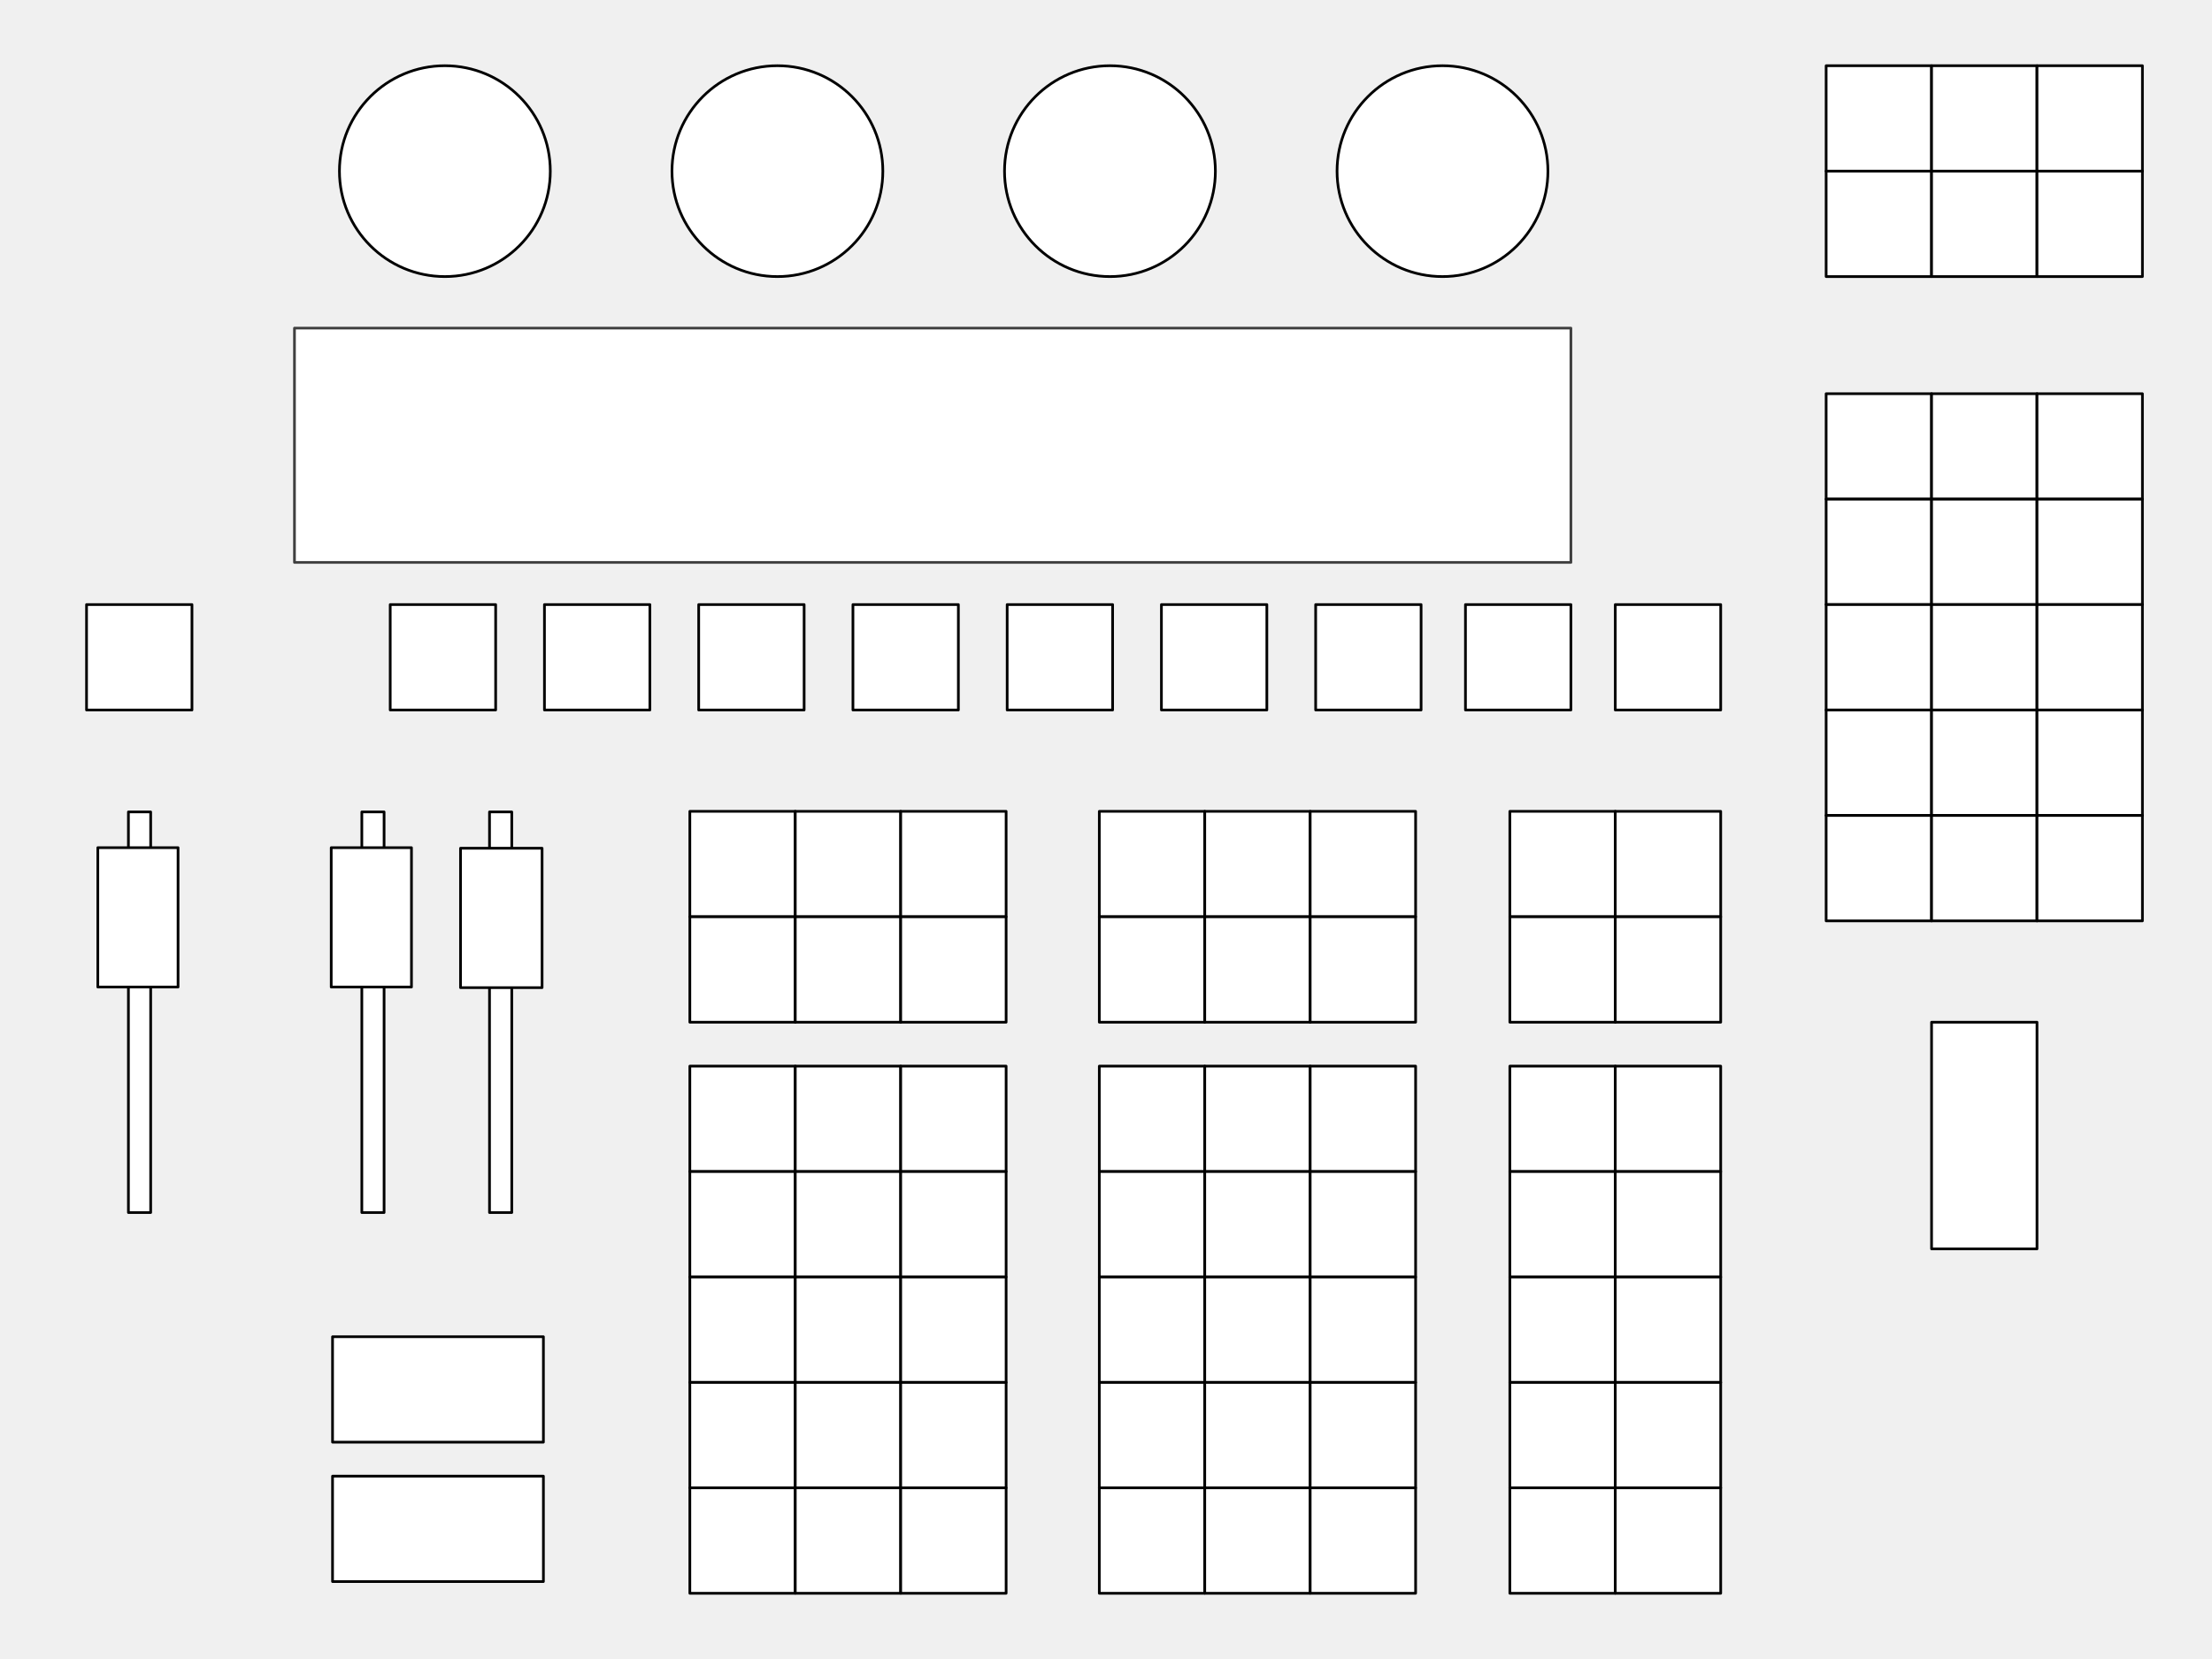
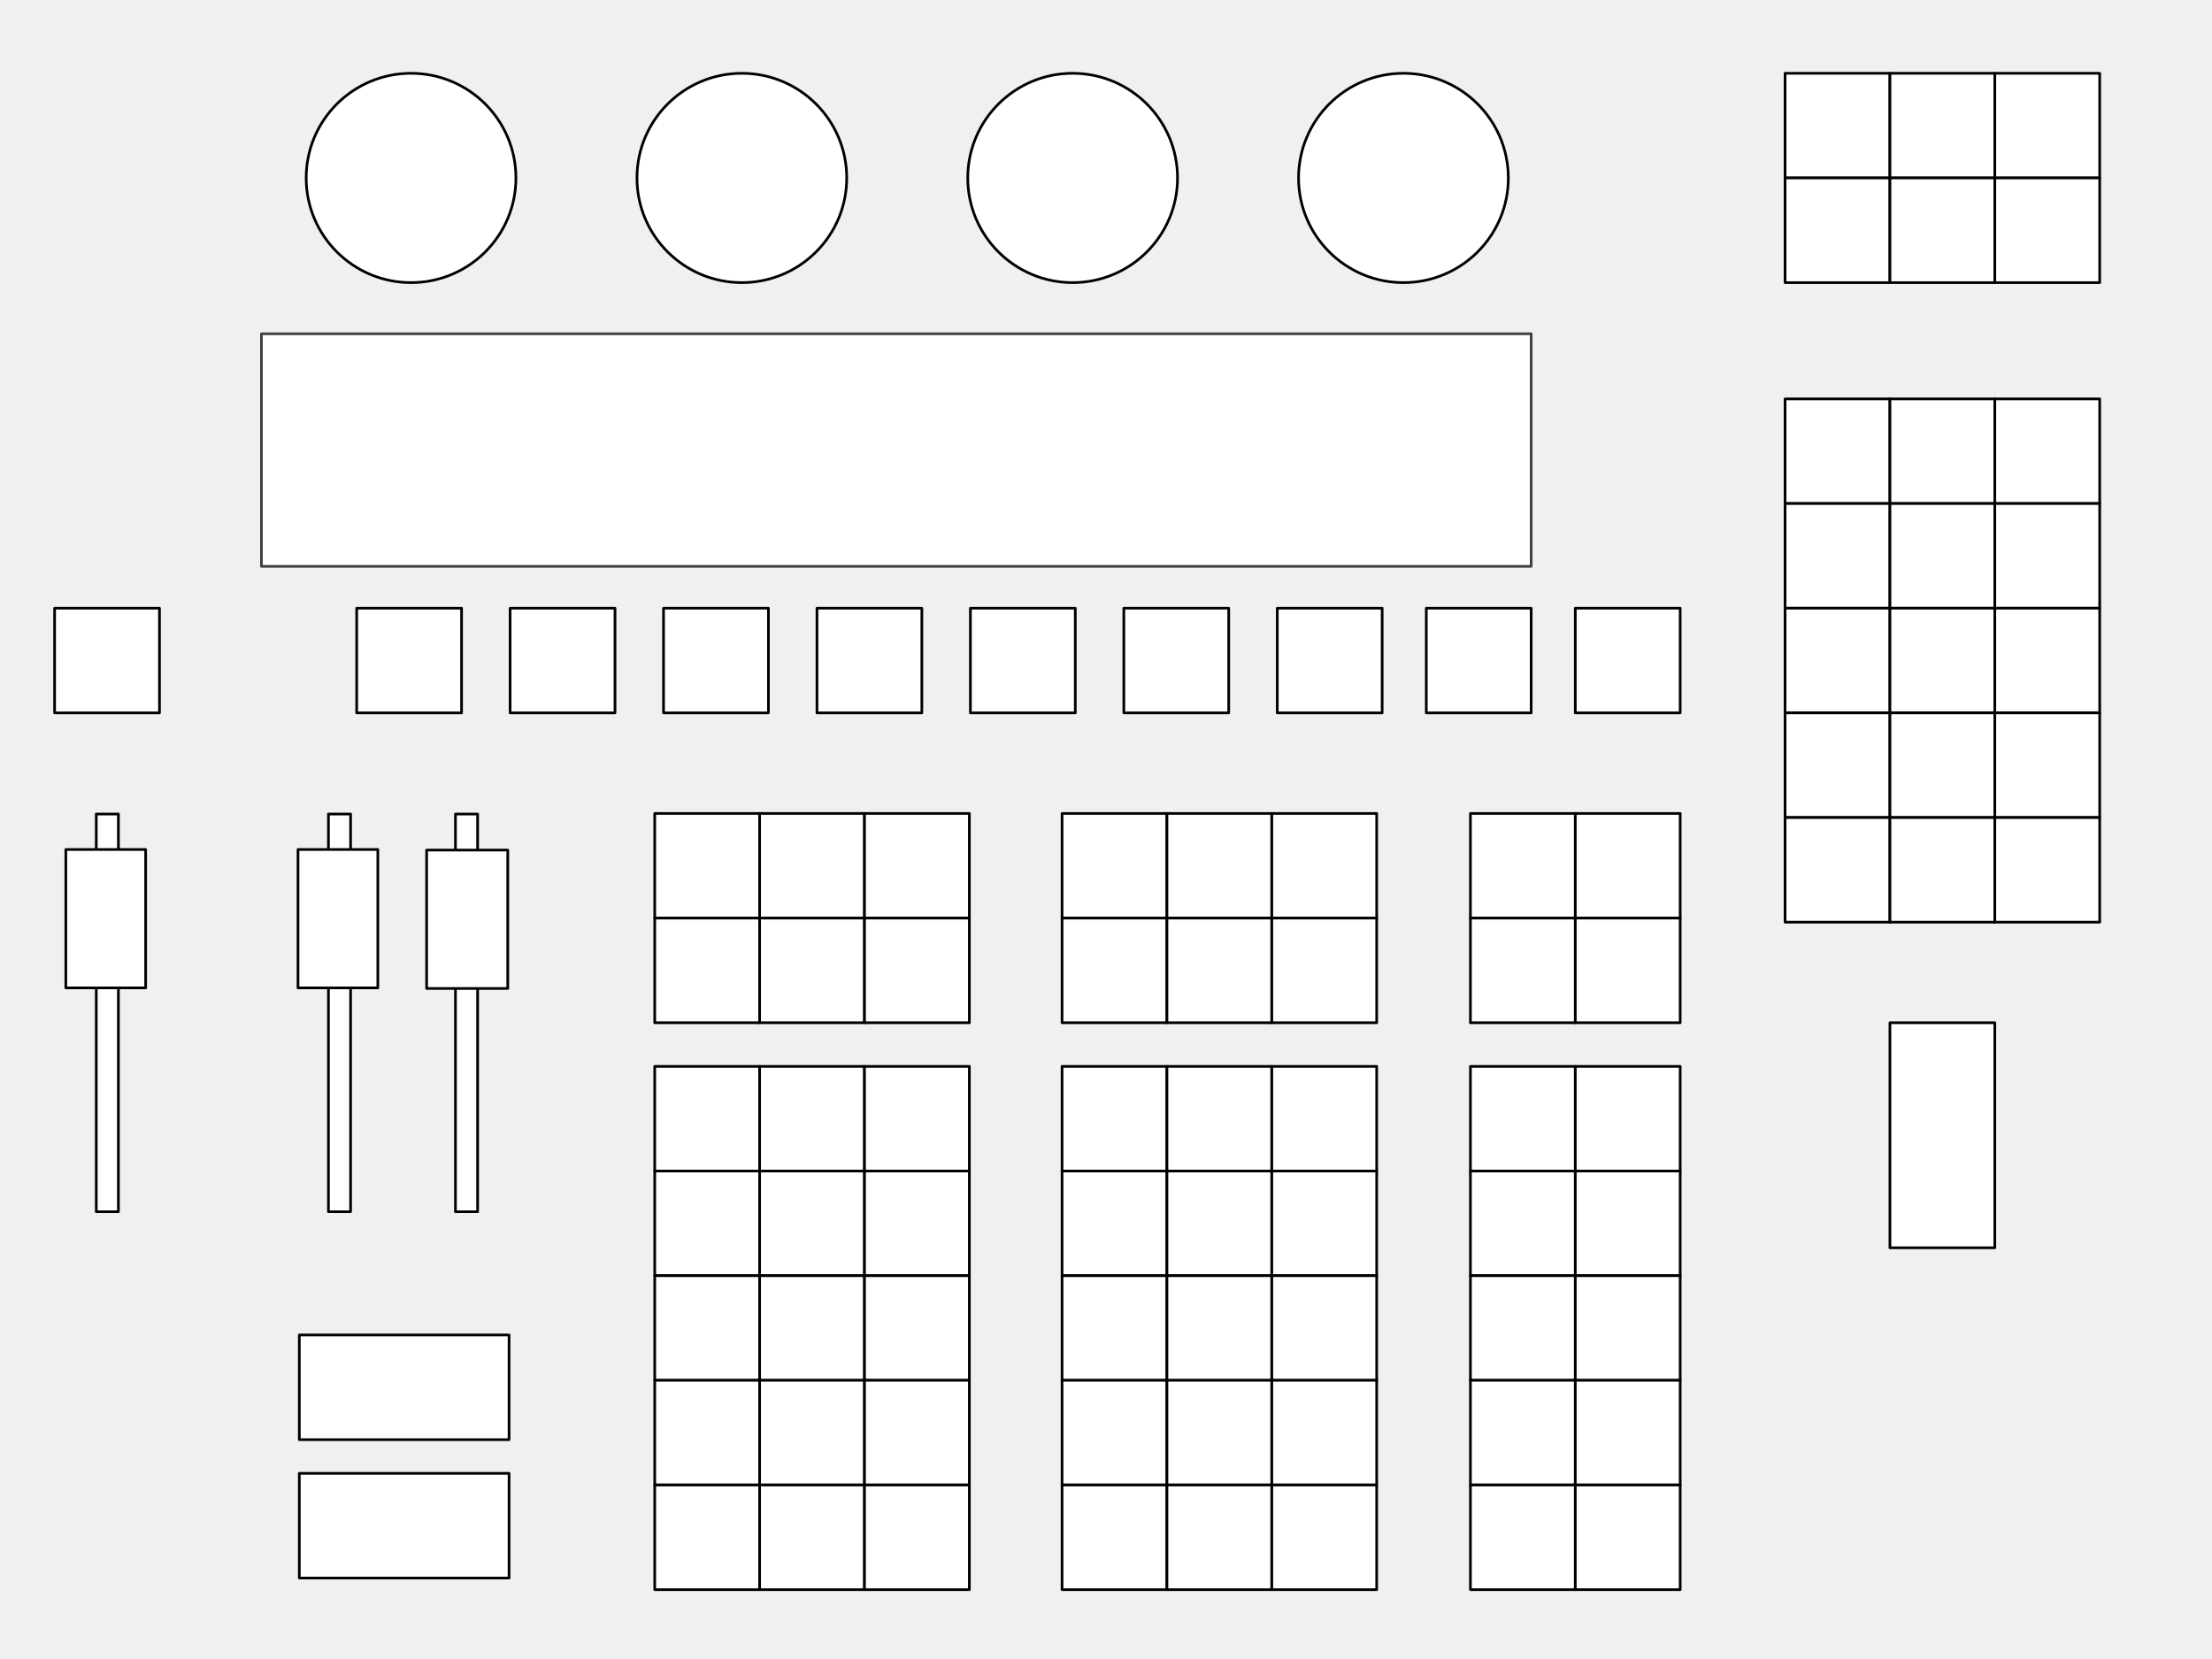
- <svg xmlns="http://www.w3.org/2000/svg" xmlns:ns1="http://schemas.microsoft.com/visio/2003/SVGExtensions/" width="400px" height="300px" viewBox="0 0 616.354 463.884" xml:space="preserve" color-interpolation-filters="sRGB" class="st3">
-   <ns1:documentProperties ns1:langID="1033" ns1:metric="true" ns1:viewMarkup="false">
-     <ns1:userDefs>
-       <ns1:ud ns1:nameU="msvNoAutoConnect" ns1:val="VT0(1):26" />
-     </ns1:userDefs>
-   </ns1:documentProperties>
-   <style type="text/css">
- 	
+ <svg xmlns="http://www.w3.org/2000/svg" xmlns:ns1="http://schemas.microsoft.com/visio/2003/SVGExtensions/" width="400" height="300" viewBox="0 0 105.833 79.375" version="1.1" id="display_keyboard">
+   <defs id="defs2" />
+   <g id="layer1">
+     <g style="font-size:12px;overflow:visible;color-interpolation-filters:sRGB;fill:none;fill-rule:evenodd;stroke-linecap:square;stroke-miterlimit:3" id="g835" transform="matrix(0.3181642,0,0,0.3637353,4.760037,71.36086)">
+       <g ns1:mID="0" ns1:index="1" ns1:groupContext="foregroundPage" id="g519">
+         <ns1:pageProperties ns1:drawingScale="0.0393701" ns1:pageScale="0.0393701" ns1:drawingUnits="24" ns1:shadowOffsetX="8.50394" ns1:shadowOffsetY="-8.50394" />
+         <g id="shape92-1" ns1:mID="92" ns1:groupContext="shape" transform="matrix(0.5349779,0,0,0.4669661,34.43032,-253.4189)">
+           <rect x="0" y="351.859" width="6.224" height="112.024" class="st1" id="rect16" />
+         </g>
+         <g id="Playback_1" ns1:mID="94" ns1:groupContext="shape" transform="matrix(0.5349779,0,0,0.4669661,29.8522,-282.863)">
+           <rect x="0" y="424.904" width="22.438" height="38.979" class="st1" id="rect21" />
+         </g>
+         <g id="shape93-5" ns1:mID="93" ns1:groupContext="shape" transform="matrix(0.5349779,0,0,0.4669661,53.53064,-253.4189)">
+           <rect x="0" y="351.859" width="6.224" height="112.024" class="st1" id="rect26" />
+         </g>
+         <g id="Playback_2" ns1:mID="95" ns1:groupContext="shape" transform="matrix(0.5349779,0,0,0.4669661,49.19358,-282.7869)">
+           <rect x="0" y="424.904" width="22.806" height="38.979" class="st1" id="rect31" />
+         </g>
+         <g id="stopback" ns1:mID="98" ns1:groupContext="shape" transform="matrix(0.5349779,0,0,0.4669661,30.04934,-223.4391)">
+           <rect x="0" y="434.403" width="58.96" height="29.48" class="st1" id="rect36" />
+         </g>
+         <g id="go" ns1:mID="99" ns1:groupContext="shape" transform="matrix(0.5349779,0,0,0.4669661,30.04934,-205.2372)">
+           <rect x="0" y="434.403" width="58.96" height="29.48" class="st1" id="rect41" />
+         </g>
+         <g id="shape101-13" ns1:mID="101" ns1:groupContext="shape" transform="matrix(0.5349779,0,0,0.4669661,-0.4854355,-253.4189)">
+           <rect x="0" y="351.859" width="6.224" height="112.024" class="st1" id="rect46" />
+         </g>
+         <g id="Grandmaster" ns1:mID="102" ns1:groupContext="shape" transform="matrix(0.5349779,0,0,0.4669661,-5.063456,-282.863)">
+           <rect x="0" y="424.904" width="22.438" height="38.979" class="st1" id="rect51" />
+         </g>
+         <g id="blackout" ns1:mID="103" ns1:groupContext="shape" transform="matrix(0.5349779,0,0,0.4669661,-6.750081,-319.0379)">
+           <rect x="0" y="434.403" width="29.48" height="29.48" class="st1" id="rect56" />
+         </g>
+         <g id="manual_wheel" ns1:mID="104" ns1:groupContext="shape" transform="matrix(0.5349779,0,0,0.4669661,269.2455,-248.6773)">
+           <rect x="0" y="400.501" width="29.48" height="63.382" class="st1" id="rect61" />
+         </g>
+         <g id="plus" ns1:mID="137" ns1:groupContext="shape" transform="matrix(0.5349779,0,0,0.4669661,144.7497,-258.7722)">
+           <rect x="0" y="434.403" width="29.48" height="29.48" class="st1" id="rect66" />
+         </g>
+         <g id="thru" ns1:mID="138" ns1:groupContext="shape" transform="matrix(0.5349779,0,0,0.4669661,160.5209,-258.7722)">
+           <rect x="0" y="434.403" width="29.48" height="29.48" class="st1" id="rect71" />
+         </g>
+         <g id="7" ns1:mID="139" ns1:groupContext="shape" transform="matrix(0.5349779,0,0,0.4669661,144.7497,-245.0061)">
+           <rect x="0" y="434.403" width="29.48" height="29.48" class="st1" id="rect76" />
+         </g>
+         <g id="8" ns1:mID="140" ns1:groupContext="shape" transform="matrix(0.5349779,0,0,0.4669661,160.5209,-245.0061)">
+           <rect x="0" y="434.403" width="29.48" height="29.48" class="st1" id="rect81" />
+         </g>
+         <g id="4" ns1:mID="141" ns1:groupContext="shape" transform="matrix(0.5349779,0,0,0.4669661,144.7497,-231.2399)">
+           <rect x="0" y="434.403" width="29.48" height="29.48" class="st1" id="rect86" />
+         </g>
+         <g id="5" ns1:mID="142" ns1:groupContext="shape" transform="matrix(0.5349779,0,0,0.4669661,160.5209,-231.2399)">
+           <rect x="0" y="434.403" width="29.48" height="29.48" class="st1" id="rect91" />
+         </g>
+         <g id="1" ns1:mID="143" ns1:groupContext="shape" transform="matrix(0.5349779,0,0,0.4669661,144.7497,-217.4738)">
+           <rect x="0" y="434.403" width="29.48" height="29.48" class="st1" id="rect96" />
+         </g>
+         <g id="2" ns1:mID="144" ns1:groupContext="shape" transform="matrix(0.5349779,0,0,0.4669661,160.5209,-217.4738)">
+           <rect x="0" y="434.403" width="29.48" height="29.48" class="st1" id="rect101" />
+         </g>
+         <g id="clear" ns1:mID="145" ns1:groupContext="shape" transform="matrix(0.5349779,0,0,0.4669661,144.7497,-203.7076)">
+           <rect x="0" y="434.403" width="29.48" height="29.48" class="st1" id="rect106" />
+         </g>
+         <g id="0" ns1:mID="146" ns1:groupContext="shape" transform="matrix(0.5349779,0,0,0.4669661,160.5209,-203.7076)">
+           <rect x="0" y="434.403" width="29.48" height="29.48" class="st1" id="rect111" />
+         </g>
+         <g id="minus" ns1:mID="147" ns1:groupContext="shape" transform="matrix(0.5349779,0,0,0.4669661,176.292,-258.7722)">
+           <rect x="0" y="434.403" width="29.48" height="29.48" class="st1" id="rect116" />
+         </g>
+         <g id="9" ns1:mID="148" ns1:groupContext="shape" transform="matrix(0.5349779,0,0,0.4669661,176.292,-245.0061)">
+           <rect x="0" y="434.403" width="29.48" height="29.48" class="st1" id="rect121" />
+         </g>
+         <g id="6" ns1:mID="149" ns1:groupContext="shape" transform="matrix(0.5349779,0,0,0.4669661,176.292,-231.2399)">
+           <rect x="0" y="434.403" width="29.48" height="29.48" class="st1" id="rect126" />
+         </g>
+         <g id="3" ns1:mID="150" ns1:groupContext="shape" transform="matrix(0.5349779,0,0,0.4669661,176.292,-217.4738)">
+           <rect x="0" y="434.403" width="29.48" height="29.48" class="st1" id="rect131" />
+         </g>
+         <g id="dot" ns1:mID="151" ns1:groupContext="shape" transform="matrix(0.5349779,0,0,0.4669661,176.292,-203.7076)">
+           <rect x="0" y="434.403" width="29.48" height="29.48" class="st1" id="rect136" />
+         </g>
+         <g id="part" ns1:mID="153" ns1:groupContext="shape" transform="matrix(0.5349779,0,0,0.4669661,83.49635,-258.7722)">
+           <rect x="0" y="434.403" width="29.48" height="29.48" class="st1" id="rect141" />
+         </g>
+         <g id="cue" ns1:mID="154" ns1:groupContext="shape" transform="matrix(0.5349779,0,0,0.4669661,99.2675,-258.7722)">
+           <rect x="0" y="434.403" width="29.48" height="29.48" class="st1" id="rect146" />
+         </g>
+         <g id="intpalette" ns1:mID="155" ns1:groupContext="shape" transform="matrix(0.5349779,0,0,0.4669661,83.49635,-245.0061)">
+           <rect x="0" y="434.403" width="29.48" height="29.48" class="st1" id="rect151" />
+         </g>
+         <g id="focuspalette" ns1:mID="156" ns1:groupContext="shape" transform="matrix(0.5349779,0,0,0.4669661,99.2675,-245.0061)">
+           <rect x="0" y="434.403" width="29.48" height="29.48" class="st1" id="rect156" />
+         </g>
+         <g id="colorpalette" ns1:mID="157" ns1:groupContext="shape" transform="matrix(0.5349779,0,0,0.4669661,83.49635,-231.2399)">
+           <rect x="0" y="434.403" width="29.48" height="29.48" class="st1" id="rect161" />
+         </g>
+         <g id="beampalette" ns1:mID="158" ns1:groupContext="shape" transform="matrix(0.5349779,0,0,0.4669661,99.2675,-231.2399)">
+           <rect x="0" y="434.403" width="29.48" height="29.48" class="st1" id="rect166" />
+         </g>
+         <g id="preset" ns1:mID="159" ns1:groupContext="shape" transform="matrix(0.5349779,0,0,0.4669661,83.49635,-217.4738)">
+           <rect x="0" y="434.403" width="29.48" height="29.48" class="st1" id="rect171" />
+         </g>
+         <g id="sub" ns1:mID="160" ns1:groupContext="shape" transform="matrix(0.5349779,0,0,0.4669661,99.2675,-217.4738)">
+           <rect x="0" y="434.403" width="29.48" height="29.48" class="st1" id="rect176" />
+         </g>
+         <g id="shift" ns1:mID="161" ns1:groupContext="shape" transform="matrix(0.5349779,0,0,0.4669661,83.49635,-203.7076)">
+           <rect x="0" y="434.403" width="29.48" height="29.48" class="st1" id="rect181" />
+         </g>
+         <g id="delay" ns1:mID="162" ns1:groupContext="shape" transform="matrix(0.5349779,0,0,0.4669661,99.2675,-203.7076)">
+           <rect x="0" y="434.403" width="29.48" height="29.48" class="st1" id="rect186" />
+         </g>
+         <g id="record" ns1:mID="163" ns1:groupContext="shape" transform="matrix(0.5349779,0,0,0.4669661,115.0387,-258.7722)">
+           <rect x="0" y="434.403" width="29.48" height="29.48" class="st1" id="rect191" />
+         </g>
+         <g id="recordonly" ns1:mID="164" ns1:groupContext="shape" transform="matrix(0.5349779,0,0,0.4669661,115.0387,-245.0061)">
+           <rect x="0" y="434.403" width="29.48" height="29.48" class="st1" id="rect196" />
+         </g>
+         <g id="update" ns1:mID="165" ns1:groupContext="shape" transform="matrix(0.5349779,0,0,0.4669661,115.0387,-231.2399)">
+           <rect x="0" y="434.403" width="29.48" height="29.48" class="st1" id="rect201" />
+         </g>
+         <g id="group" ns1:mID="166" ns1:groupContext="shape" transform="matrix(0.5349779,0,0,0.4669661,115.0387,-217.4738)">
+           <rect x="0" y="434.403" width="29.48" height="29.48" class="st1" id="rect206" />
+         </g>
+         <g id="time" ns1:mID="167" ns1:groupContext="shape" transform="matrix(0.5349779,0,0,0.4669661,115.0387,-203.7076)">
+           <rect x="0" y="434.403" width="29.48" height="29.48" class="st1" id="rect211" />
+         </g>
+         <g id="macro" ns1:mID="169" ns1:groupContext="shape" transform="matrix(0.5349779,0,0,0.4669661,83.49635,-292.0408)">
+           <rect x="0" y="434.403" width="29.48" height="29.48" class="st1" id="rect216" />
+         </g>
+         <g id="learn" ns1:mID="170" ns1:groupContext="shape" transform="matrix(0.5349779,0,0,0.4669661,99.2675,-292.0408)">
+           <rect x="0" y="434.403" width="29.48" height="29.48" class="st1" id="rect221" />
+         </g>
+         <g id="delete" ns1:mID="171" ns1:groupContext="shape" transform="matrix(0.5349779,0,0,0.4669661,83.49635,-278.2746)">
+           <rect x="0" y="434.403" width="29.48" height="29.48" class="st1" id="rect226" />
+         </g>
+         <g id="help" ns1:mID="172" ns1:groupContext="shape" transform="matrix(0.5349779,0,0,0.4669661,99.2675,-278.2746)">
+           <rect x="0" y="434.403" width="29.48" height="29.48" class="st1" id="rect231" />
+         </g>
+         <g id="labelnote" ns1:mID="179" ns1:groupContext="shape" transform="matrix(0.5349779,0,0,0.4669661,115.0387,-292.0408)">
+           <rect x="0" y="434.403" width="29.48" height="29.48" class="st1" id="rect236" />
+         </g>
+         <g id="effect" ns1:mID="180" ns1:groupContext="shape" transform="matrix(0.5349779,0,0,0.4669661,115.0387,-278.2746)">
+           <rect x="0" y="434.403" width="29.48" height="29.48" class="st1" id="rect241" />
+         </g>
+         <g id="about" ns1:mID="186" ns1:groupContext="shape" transform="matrix(0.5349779,0,0,0.4669661,144.7497,-292.0408)">
+           <rect x="0" y="434.403" width="29.48" height="29.48" class="st1" id="rect246" />
+         </g>
+         <g id="copyto" ns1:mID="187" ns1:groupContext="shape" transform="matrix(0.5349779,0,0,0.4669661,160.5209,-292.0408)">
+           <rect x="0" y="434.403" width="29.48" height="29.48" class="st1" id="rect251" />
+         </g>
+         <g id="gotocue" ns1:mID="188" ns1:groupContext="shape" transform="matrix(0.5349779,0,0,0.4669661,144.7497,-278.2746)">
+           <rect x="0" y="434.403" width="29.48" height="29.48" class="st1" id="rect256" />
+         </g>
+         <g id="block" ns1:mID="189" ns1:groupContext="shape" transform="matrix(0.5349779,0,0,0.4669661,160.5209,-278.2746)">
+           <rect x="0" y="434.403" width="29.48" height="29.48" class="st1" id="rect261" />
+         </g>
+         <g id="recallfrom" ns1:mID="190" ns1:groupContext="shape" transform="matrix(0.5349779,0,0,0.4669661,176.292,-292.0408)">
+           <rect x="0" y="434.403" width="29.48" height="29.48" class="st1" id="rect266" />
+         </g>
+         <g id="undo" ns1:mID="191" ns1:groupContext="shape" transform="matrix(0.5349779,0,0,0.4669661,176.292,-278.2746)">
+           <rect x="0" y="434.403" width="29.48" height="29.48" class="st1" id="rect271" />
+         </g>
+         <g id="park" ns1:mID="193" ns1:groupContext="shape" transform="matrix(0.5349779,0,0,0.4669661,206.1609,-292.0408)">
+           <rect x="0" y="434.403" width="29.48" height="29.48" class="st1" id="rect276" />
+         </g>
+         <g id="last" ns1:mID="194" ns1:groupContext="shape" transform="matrix(0.5349779,0,0,0.4669661,221.9321,-292.0408)">
+           <rect x="0" y="434.403" width="29.48" height="29.48" class="st1" id="rect281" />
+         </g>
+         <g id="capture" ns1:mID="195" ns1:groupContext="shape" transform="matrix(0.5349779,0,0,0.4669661,206.1609,-278.2746)">
+           <rect x="0" y="434.403" width="29.48" height="29.48" class="st1" id="rect286" />
+         </g>
+         <g id="next" ns1:mID="196" ns1:groupContext="shape" transform="matrix(0.5349779,0,0,0.4669661,221.9321,-278.2746)">
+           <rect x="0" y="434.403" width="29.48" height="29.48" class="st1" id="rect291" />
+         </g>
+         <g id="slash" ns1:mID="105" ns1:groupContext="shape" transform="matrix(0.5349779,0,0,0.4669661,206.1609,-258.7722)">
+           <rect x="0" y="434.403" width="29.48" height="29.48" class="st1" id="rect296" />
+         </g>
+         <g id="sneak" ns1:mID="106" ns1:groupContext="shape" transform="matrix(0.5349779,0,0,0.4669661,221.9321,-258.7722)">
+           <rect x="0" y="434.403" width="29.48" height="29.48" class="st1" id="rect301" />
+         </g>
+         <g id="remdim" ns1:mID="107" ns1:groupContext="shape" transform="matrix(0.5349779,0,0,0.4669661,206.1609,-245.0061)">
+           <rect x="0" y="434.403" width="29.48" height="29.48" class="st1" id="rect306" />
+         </g>
+         <g id="home" ns1:mID="108" ns1:groupContext="shape" transform="matrix(0.5349779,0,0,0.4669661,221.9321,-245.0061)">
+           <rect x="0" y="434.403" width="29.48" height="29.48" class="st1" id="rect311" />
+         </g>
+         <g id="out" ns1:mID="109" ns1:groupContext="shape" transform="matrix(0.5349779,0,0,0.4669661,206.1609,-231.2398)">
+           <rect x="0" y="434.403" width="29.48" height="29.48" class="st1" id="rect316" />
+         </g>
+         <g id="selectlast" ns1:mID="110" ns1:groupContext="shape" transform="matrix(0.5349779,0,0,0.4669661,221.9321,-231.2399)">
+           <rect x="0" y="434.403" width="29.48" height="29.48" class="st1" id="rect321" />
+         </g>
+         <g id="full" ns1:mID="111" ns1:groupContext="shape" transform="matrix(0.5349779,0,0,0.4669661,206.1609,-217.4738)">
+           <rect x="0" y="434.403" width="29.48" height="29.48" class="st1" id="rect326" />
+         </g>
+         <g id="qonlytrack" ns1:mID="112" ns1:groupContext="shape" transform="matrix(0.5349779,0,0,0.4669661,221.9321,-217.4738)">
+           <rect x="0" y="434.403" width="29.48" height="29.48" class="st1" id="rect331" />
+         </g>
+         <g id="at" ns1:mID="113" ns1:groupContext="shape" transform="matrix(0.5349779,0,0,0.4669661,206.1609,-203.7076)">
+           <rect x="0" y="434.403" width="29.48" height="29.48" class="st1" id="rect336" />
+         </g>
+         <g id="enter" ns1:mID="114" ns1:groupContext="shape" transform="matrix(0.5349779,0,0,0.4669661,221.9321,-203.7076)">
+           <rect x="0" y="434.403" width="29.48" height="29.48" class="st1" id="rect341" />
+         </g>
+         <g id="live" ns1:mID="202" ns1:groupContext="shape" transform="matrix(0.5349779,0,0,0.4669661,253.4744,-346.5702)">
+           <rect x="0" y="434.403" width="29.48" height="29.48" class="st1" id="rect346" />
+         </g>
+         <g id="blind" ns1:mID="203" ns1:groupContext="shape" transform="matrix(0.5349779,0,0,0.4669661,269.2455,-346.5702)">
+           <rect x="0" y="434.403" width="29.48" height="29.48" class="st1" id="rect351" />
+         </g>
+         <g id="format" ns1:mID="204" ns1:groupContext="shape" transform="matrix(0.5349779,0,0,0.4669661,253.4744,-332.8041)">
+           <rect x="0" y="434.403" width="29.48" height="29.48" class="st1" id="rect356" />
+         </g>
+         <g id="expand" ns1:mID="205" ns1:groupContext="shape" transform="matrix(0.5349779,0,0,0.4669661,269.2455,-332.8041)">
+           <rect x="0" y="434.403" width="29.48" height="29.48" class="st1" id="rect361" />
+         </g>
+         <g id="tab" ns1:mID="206" ns1:groupContext="shape" transform="matrix(0.5349779,0,0,0.4669661,253.4744,-319.0379)">
+           <rect x="0" y="434.403" width="29.48" height="29.48" class="st1" id="rect366" />
+         </g>
+         <g id="flexi" ns1:mID="207" ns1:groupContext="shape" transform="matrix(0.5349779,0,0,0.4669661,269.2455,-319.0379)">
+           <rect x="0" y="434.403" width="29.48" height="29.48" class="st1" id="rect371" />
+         </g>
+         <g id="escape" ns1:mID="208" ns1:groupContext="shape" transform="matrix(0.5349779,0,0,0.4669661,253.4744,-305.2713)">
+           <rect x="0" y="434.403" width="29.48" height="29.48" class="st1" id="rect376" />
+         </g>
+         <g id="pageup" ns1:mID="209" ns1:groupContext="shape" transform="matrix(0.5349779,0,0,0.4669661,269.2455,-305.2713)">
+           <rect x="0" y="434.403" width="29.48" height="29.48" class="st1" id="rect381" />
+         </g>
+         <g id="pageleft" ns1:mID="210" ns1:groupContext="shape" transform="matrix(0.5349779,0,0,0.4669661,253.4744,-291.5051)">
+           <rect x="0" y="434.403" width="29.48" height="29.48" class="st1" id="rect386" />
+         </g>
+         <g id="pagedown" ns1:mID="211" ns1:groupContext="shape" transform="matrix(0.5349779,0,0,0.4669661,269.2455,-291.5051)">
+           <rect x="0" y="434.403" width="29.48" height="29.48" class="st1" id="rect391" />
+         </g>
+         <g id="displays" ns1:mID="212" ns1:groupContext="shape" transform="matrix(0.5349779,0,0,0.4669661,285.0167,-346.5702)">
+           <rect x="0" y="434.403" width="29.48" height="29.48" class="st1" id="rect396" />
+         </g>
+         <g id="data" ns1:mID="213" ns1:groupContext="shape" transform="matrix(0.5349779,0,0,0.4669661,285.0167,-332.8041)">
+           <rect x="0" y="434.403" width="29.48" height="29.48" class="st1" id="rect401" />
+         </g>
+         <g id="scrolllock" ns1:mID="214" ns1:groupContext="shape" transform="matrix(0.5349779,0,0,0.4669661,285.0167,-319.0379)">
+           <rect x="0" y="434.403" width="29.48" height="29.48" class="st1" id="rect406" />
+         </g>
+         <g id="select" ns1:mID="215" ns1:groupContext="shape" transform="matrix(0.5349779,0,0,0.4669661,285.0167,-305.2713)">
+           <rect x="0" y="434.403" width="29.48" height="29.48" class="st1" id="rect411" />
+         </g>
+         <g id="pageright" ns1:mID="216" ns1:groupContext="shape" transform="matrix(0.5349779,0,0,0.4669661,285.0167,-291.5051)">
+           <rect x="0" y="434.403" width="29.48" height="29.48" class="st1" id="rect416" />
+         </g>
+         <g id="moresk" ns1:mID="82" ns1:groupContext="shape" transform="matrix(0.5349779,0,0,0.4669661,221.9321,-319.0379)">
+           <rect x="0" y="434.403" width="29.48" height="29.48" class="st1" id="rect421" />
+         </g>
+         <g id="s2" ns1:mID="83" ns1:groupContext="shape" transform="matrix(0.5349779,0,0,0.4669661,107.8946,-319.0379)">
+           <rect x="0" y="434.403" width="29.48" height="29.48" class="st1" id="rect426" />
+         </g>
+         <g id="s3" ns1:mID="84" ns1:groupContext="shape" transform="matrix(0.5349779,0,0,0.4669661,130.9676,-319.0379)">
+           <rect x="0" y="434.403" width="29.48" height="29.48" class="st1" id="rect431" />
+         </g>
+         <g id="s4" ns1:mID="85" ns1:groupContext="shape" transform="matrix(0.5349779,0,0,0.4669661,154.0402,-319.0379)">
+           <rect x="0" y="434.403" width="29.48" height="29.48" class="st1" id="rect436" />
+         </g>
+         <g id="s5" ns1:mID="86" ns1:groupContext="shape" transform="matrix(0.5349779,0,0,0.4669661,177.1127,-319.0379)">
+           <rect x="0" y="434.403" width="29.48" height="29.48" class="st1" id="rect441" />
+         </g>
+         <g id="s6" ns1:mID="87" ns1:groupContext="shape" transform="matrix(0.5349779,0,0,0.4669661,199.5224,-319.0379)">
+           <rect x="0" y="434.403" width="29.48" height="29.48" class="st1" id="rect446" />
+         </g>
+         <g id="s1" ns1:mID="88" ns1:groupContext="shape" transform="matrix(0.5349779,0,0,0.4669661,84.82203,-319.0379)">
+           <rect x="0" y="434.403" width="29.48" height="29.48" class="st1" id="rect451" />
+         </g>
+         <g id="fadercontrol" ns1:mID="89" ns1:groupContext="shape" transform="matrix(0.5349779,0,0,0.4669661,61.7495,-319.0379)">
+           <rect x="0" y="434.403" width="29.48" height="29.48" class="st1" id="rect456" />
+         </g>
+         <g id="load" ns1:mID="91" ns1:groupContext="shape" transform="matrix(0.5349779,0,0,0.4669661,38.67698,-319.0379)">
+           <rect x="0" y="434.403" width="29.48" height="29.48" class="st1" id="rect461" />
+         </g>
+         <g id="focus" ns1:mID="220" ns1:groupContext="shape" transform="matrix(0.5349779,0,0,0.4669661,253.4744,-389.398)">
+           <rect x="0" y="434.403" width="29.48" height="29.48" class="st1" id="rect466" />
+         </g>
+         <g id="color" ns1:mID="221" ns1:groupContext="shape" transform="matrix(0.5349779,0,0,0.4669661,269.2455,-389.398)">
+           <rect x="0" y="434.403" width="29.48" height="29.48" class="st1" id="rect471" />
+         </g>
+         <g id="form" ns1:mID="222" ns1:groupContext="shape" transform="matrix(0.5349779,0,0,0.4669661,253.4744,-375.6319)">
+           <rect x="0" y="434.403" width="29.48" height="29.48" class="st1" id="rect476" />
+         </g>
+         <g id="image" ns1:mID="223" ns1:groupContext="shape" transform="matrix(0.5349779,0,0,0.4669661,269.2455,-375.6319)">
+           <rect x="0" y="434.403" width="29.48" height="29.48" class="st1" id="rect481" />
+         </g>
+         <g id="intensity" ns1:mID="224" ns1:groupContext="shape" transform="matrix(0.5349779,0,0,0.4669661,285.0167,-389.398)">
+           <rect x="0" y="434.403" width="29.48" height="29.48" class="st1" id="rect486" />
+         </g>
+         <g id="shutter" ns1:mID="225" ns1:groupContext="shape" transform="matrix(0.5349779,0,0,0.4669661,285.0167,-375.6319)">
+           <rect x="0" y="434.403" width="29.48" height="29.48" class="st1" id="rect491" />
+         </g>
+         <g id="encoder4" ns1:mID="226" ns1:groupContext="shape" transform="matrix(0.5349779,0,0,0.4669661,180.3135,-375.6319)">
+           <circle cx="29.48" cy="434.403" class="st1" id="ellipse496" r="29.48" />
+         </g>
+         <g id="encoder3" ns1:mID="241" ns1:groupContext="shape" transform="matrix(0.5349779,0,0,0.4669661,130.5696,-375.6319)">
+           <circle cx="29.48" cy="434.403" class="st1" id="ellipse501" r="29.48" />
+         </g>
+         <g id="encoder2" ns1:mID="242" ns1:groupContext="shape" transform="matrix(0.5349779,0,0,0.4669661,80.82522,-375.6319)">
+           <circle cx="29.48" cy="434.403" class="st1" id="ellipse506" r="29.48" />
+         </g>
+         <g id="encoder1" ns1:mID="243" ns1:groupContext="shape" transform="matrix(0.5349779,0,0,0.4669661,31.08094,-375.6319)">
+           <circle cx="29.48" cy="434.403" class="st1" id="ellipse511" r="29.48" />
+         </g>
+         <g id="Display" ns1:mID="246" ns1:groupContext="shape" transform="matrix(0.5349779,0,0,0.4669661,24.35418,-338.3105)">
+           <rect x="0" y="398.372" width="356.911" height="65.511" class="st2" id="rect516" />
+         </g>
+       </g>
+     </g>
+   </g>
+   <style type="text/css" id="style10">
		.st1 {fill:#ffffff;stroke:#000000;stroke-linecap:round;stroke-linejoin:round;stroke-width:0.75}
		.st2 {fill:#ffffff;stroke:#3f3f3f;stroke-linecap:round;stroke-linejoin:round;stroke-width:0.75}
		.st3 {fill:none;fill-rule:evenodd;font-size:12px;overflow:visible;stroke-linecap:square;stroke-miterlimit:3}
- 	
	</style>
-   <g ns1:mID="0" ns1:index="1" ns1:groupContext="foregroundPage">
-     <ns1:pageProperties ns1:drawingScale="0.0393701" ns1:pageScale="0.0393701" ns1:drawingUnits="24" ns1:shadowOffsetX="8.50394" ns1:shadowOffsetY="-8.50394" />
-     <g id="shape92-1" ns1:mID="92" ns1:groupContext="shape" transform="translate(100.094,-124.831)">
-       <rect x="0" y="351.859" width="6.224" height="112.024" class="st1" />
-     </g>
-     <g id="shape94-3" ns1:mID="94" ns1:groupContext="shape" transform="translate(91.5364,-187.885)">
-       <rect x="0" y="424.904" width="22.438" height="38.979" class="st1" />
-     </g>
-     <g id="shape93-5" ns1:mID="93" ns1:groupContext="shape" transform="translate(135.797,-124.831)">
-       <rect x="0" y="351.859" width="6.224" height="112.024" class="st1" />
-     </g>
-     <g id="shape95-7" ns1:mID="95" ns1:groupContext="shape" transform="translate(127.69,-187.722)">
-       <rect x="0" y="424.904" width="22.806" height="38.979" class="st1" />
-     </g>
-     <g id="shape98-9" ns1:mID="98" ns1:groupContext="shape" transform="translate(91.9049,-60.6298)">
-       <rect x="0" y="434.403" width="58.96" height="29.48" class="st1" />
-     </g>
-     <g id="shape99-11" ns1:mID="99" ns1:groupContext="shape" transform="translate(91.9049,-21.6506)">
-       <rect x="0" y="434.403" width="58.96" height="29.48" class="st1" />
-     </g>
-     <g id="shape101-13" ns1:mID="101" ns1:groupContext="shape" transform="translate(34.8282,-124.831)">
-       <rect x="0" y="351.859" width="6.224" height="112.024" class="st1" />
-     </g>
-     <g id="shape102-15" ns1:mID="102" ns1:groupContext="shape" transform="translate(26.2708,-187.885)">
-       <rect x="0" y="424.904" width="22.438" height="38.979" class="st1" />
-     </g>
-     <g id="shape103-17" ns1:mID="103" ns1:groupContext="shape" transform="translate(23.1181,-265.353)">
-       <rect x="0" y="434.403" width="29.48" height="29.48" class="st1" />
-     </g>
-     <g id="shape104-19" ns1:mID="104" ns1:groupContext="shape" transform="translate(539.019,-114.677)">
-       <rect x="0" y="400.501" width="29.48" height="63.382" class="st1" />
-     </g>
-     <g id="shape137-21" ns1:mID="137" ns1:groupContext="shape" transform="translate(306.307,-136.295)">
-       <rect x="0" y="434.403" width="29.48" height="29.48" class="st1" />
-     </g>
-     <g id="shape138-23" ns1:mID="138" ns1:groupContext="shape" transform="translate(335.787,-136.295)">
-       <rect x="0" y="434.403" width="29.48" height="29.48" class="st1" />
-     </g>
-     <g id="shape139-25" ns1:mID="139" ns1:groupContext="shape" transform="translate(306.307,-106.815)">
-       <rect x="0" y="434.403" width="29.48" height="29.48" class="st1" />
-     </g>
-     <g id="shape140-27" ns1:mID="140" ns1:groupContext="shape" transform="translate(335.787,-106.815)">
-       <rect x="0" y="434.403" width="29.48" height="29.48" class="st1" />
-     </g>
-     <g id="shape141-29" ns1:mID="141" ns1:groupContext="shape" transform="translate(306.307,-77.3351)">
-       <rect x="0" y="434.403" width="29.48" height="29.48" class="st1" />
-     </g>
-     <g id="shape142-31" ns1:mID="142" ns1:groupContext="shape" transform="translate(335.787,-77.3351)">
-       <rect x="0" y="434.403" width="29.48" height="29.48" class="st1" />
-     </g>
-     <g id="shape143-33" ns1:mID="143" ns1:groupContext="shape" transform="translate(306.307,-47.8551)">
-       <rect x="0" y="434.403" width="29.48" height="29.48" class="st1" />
-     </g>
-     <g id="shape144-35" ns1:mID="144" ns1:groupContext="shape" transform="translate(335.787,-47.8551)">
-       <rect x="0" y="434.403" width="29.48" height="29.48" class="st1" />
-     </g>
-     <g id="shape145-37" ns1:mID="145" ns1:groupContext="shape" transform="translate(306.307,-18.375)">
-       <rect x="0" y="434.403" width="29.48" height="29.48" class="st1" />
-     </g>
-     <g id="shape146-39" ns1:mID="146" ns1:groupContext="shape" transform="translate(335.787,-18.375)">
-       <rect x="0" y="434.403" width="29.48" height="29.48" class="st1" />
-     </g>
-     <g id="shape147-41" ns1:mID="147" ns1:groupContext="shape" transform="translate(365.267,-136.295)">
-       <rect x="0" y="434.403" width="29.48" height="29.48" class="st1" />
-     </g>
-     <g id="shape148-43" ns1:mID="148" ns1:groupContext="shape" transform="translate(365.267,-106.815)">
-       <rect x="0" y="434.403" width="29.48" height="29.48" class="st1" />
-     </g>
-     <g id="shape149-45" ns1:mID="149" ns1:groupContext="shape" transform="translate(365.267,-77.3351)">
-       <rect x="0" y="434.403" width="29.48" height="29.48" class="st1" />
-     </g>
-     <g id="shape150-47" ns1:mID="150" ns1:groupContext="shape" transform="translate(365.267,-47.8551)">
-       <rect x="0" y="434.403" width="29.48" height="29.48" class="st1" />
-     </g>
-     <g id="shape151-49" ns1:mID="151" ns1:groupContext="shape" transform="translate(365.267,-18.375)">
-       <rect x="0" y="434.403" width="29.48" height="29.48" class="st1" />
-     </g>
-     <g id="shape153-51" ns1:mID="153" ns1:groupContext="shape" transform="translate(191.81,-136.295)">
-       <rect x="0" y="434.403" width="29.48" height="29.48" class="st1" />
-     </g>
-     <g id="shape154-53" ns1:mID="154" ns1:groupContext="shape" transform="translate(221.29,-136.295)">
-       <rect x="0" y="434.403" width="29.48" height="29.48" class="st1" />
-     </g>
-     <g id="shape155-55" ns1:mID="155" ns1:groupContext="shape" transform="translate(191.81,-106.815)">
-       <rect x="0" y="434.403" width="29.48" height="29.48" class="st1" />
-     </g>
-     <g id="shape156-57" ns1:mID="156" ns1:groupContext="shape" transform="translate(221.29,-106.815)">
-       <rect x="0" y="434.403" width="29.48" height="29.48" class="st1" />
-     </g>
-     <g id="shape157-59" ns1:mID="157" ns1:groupContext="shape" transform="translate(191.81,-77.3351)">
-       <rect x="0" y="434.403" width="29.48" height="29.48" class="st1" />
-     </g>
-     <g id="shape158-61" ns1:mID="158" ns1:groupContext="shape" transform="translate(221.29,-77.3351)">
-       <rect x="0" y="434.403" width="29.48" height="29.48" class="st1" />
-     </g>
-     <g id="shape159-63" ns1:mID="159" ns1:groupContext="shape" transform="translate(191.81,-47.8551)">
-       <rect x="0" y="434.403" width="29.48" height="29.48" class="st1" />
-     </g>
-     <g id="shape160-65" ns1:mID="160" ns1:groupContext="shape" transform="translate(221.29,-47.8551)">
-       <rect x="0" y="434.403" width="29.48" height="29.48" class="st1" />
-     </g>
-     <g id="shape161-67" ns1:mID="161" ns1:groupContext="shape" transform="translate(191.81,-18.375)">
-       <rect x="0" y="434.403" width="29.48" height="29.48" class="st1" />
-     </g>
-     <g id="shape162-69" ns1:mID="162" ns1:groupContext="shape" transform="translate(221.29,-18.375)">
-       <rect x="0" y="434.403" width="29.48" height="29.48" class="st1" />
-     </g>
-     <g id="shape163-71" ns1:mID="163" ns1:groupContext="shape" transform="translate(250.77,-136.295)">
-       <rect x="0" y="434.403" width="29.48" height="29.48" class="st1" />
-     </g>
-     <g id="shape164-73" ns1:mID="164" ns1:groupContext="shape" transform="translate(250.77,-106.815)">
-       <rect x="0" y="434.403" width="29.48" height="29.48" class="st1" />
-     </g>
-     <g id="shape165-75" ns1:mID="165" ns1:groupContext="shape" transform="translate(250.77,-77.3351)">
-       <rect x="0" y="434.403" width="29.48" height="29.48" class="st1" />
-     </g>
-     <g id="shape166-77" ns1:mID="166" ns1:groupContext="shape" transform="translate(250.77,-47.8551)">
-       <rect x="0" y="434.403" width="29.48" height="29.48" class="st1" />
-     </g>
-     <g id="shape167-79" ns1:mID="167" ns1:groupContext="shape" transform="translate(250.77,-18.375)">
-       <rect x="0" y="434.403" width="29.48" height="29.48" class="st1" />
-     </g>
-     <g id="shape169-81" ns1:mID="169" ns1:groupContext="shape" transform="translate(191.81,-207.539)">
-       <rect x="0" y="434.403" width="29.48" height="29.48" class="st1" />
-     </g>
-     <g id="shape170-83" ns1:mID="170" ns1:groupContext="shape" transform="translate(221.29,-207.539)">
-       <rect x="0" y="434.403" width="29.48" height="29.48" class="st1" />
-     </g>
-     <g id="shape171-85" ns1:mID="171" ns1:groupContext="shape" transform="translate(191.81,-178.059)">
-       <rect x="0" y="434.403" width="29.48" height="29.48" class="st1" />
-     </g>
-     <g id="shape172-87" ns1:mID="172" ns1:groupContext="shape" transform="translate(221.29,-178.059)">
-       <rect x="0" y="434.403" width="29.48" height="29.48" class="st1" />
-     </g>
-     <g id="shape179-89" ns1:mID="179" ns1:groupContext="shape" transform="translate(250.77,-207.539)">
-       <rect x="0" y="434.403" width="29.48" height="29.48" class="st1" />
-     </g>
-     <g id="shape180-91" ns1:mID="180" ns1:groupContext="shape" transform="translate(250.77,-178.059)">
-       <rect x="0" y="434.403" width="29.48" height="29.48" class="st1" />
-     </g>
-     <g id="shape186-93" ns1:mID="186" ns1:groupContext="shape" transform="translate(306.307,-207.539)">
-       <rect x="0" y="434.403" width="29.48" height="29.48" class="st1" />
-     </g>
-     <g id="shape187-95" ns1:mID="187" ns1:groupContext="shape" transform="translate(335.787,-207.539)">
-       <rect x="0" y="434.403" width="29.48" height="29.48" class="st1" />
-     </g>
-     <g id="shape188-97" ns1:mID="188" ns1:groupContext="shape" transform="translate(306.307,-178.059)">
-       <rect x="0" y="434.403" width="29.48" height="29.48" class="st1" />
-     </g>
-     <g id="shape189-99" ns1:mID="189" ns1:groupContext="shape" transform="translate(335.787,-178.059)">
-       <rect x="0" y="434.403" width="29.48" height="29.48" class="st1" />
-     </g>
-     <g id="shape190-101" ns1:mID="190" ns1:groupContext="shape" transform="translate(365.267,-207.539)">
-       <rect x="0" y="434.403" width="29.48" height="29.48" class="st1" />
-     </g>
-     <g id="shape191-103" ns1:mID="191" ns1:groupContext="shape" transform="translate(365.267,-178.059)">
-       <rect x="0" y="434.403" width="29.48" height="29.48" class="st1" />
-     </g>
-     <g id="shape193-105" ns1:mID="193" ns1:groupContext="shape" transform="translate(421.099,-207.539)">
-       <rect x="0" y="434.403" width="29.48" height="29.48" class="st1" />
-     </g>
-     <g id="shape194-107" ns1:mID="194" ns1:groupContext="shape" transform="translate(450.579,-207.539)">
-       <rect x="0" y="434.403" width="29.48" height="29.48" class="st1" />
-     </g>
-     <g id="shape195-109" ns1:mID="195" ns1:groupContext="shape" transform="translate(421.099,-178.059)">
-       <rect x="0" y="434.403" width="29.48" height="29.48" class="st1" />
-     </g>
-     <g id="shape196-111" ns1:mID="196" ns1:groupContext="shape" transform="translate(450.579,-178.059)">
-       <rect x="0" y="434.403" width="29.48" height="29.48" class="st1" />
-     </g>
-     <g id="shape105-113" ns1:mID="105" ns1:groupContext="shape" transform="translate(421.099,-136.295)">
-       <rect x="0" y="434.403" width="29.48" height="29.48" class="st1" />
-     </g>
-     <g id="shape106-115" ns1:mID="106" ns1:groupContext="shape" transform="translate(450.579,-136.295)">
-       <rect x="0" y="434.403" width="29.48" height="29.48" class="st1" />
-     </g>
-     <g id="shape107-117" ns1:mID="107" ns1:groupContext="shape" transform="translate(421.099,-106.815)">
-       <rect x="0" y="434.403" width="29.48" height="29.48" class="st1" />
-     </g>
-     <g id="shape108-119" ns1:mID="108" ns1:groupContext="shape" transform="translate(450.579,-106.815)">
-       <rect x="0" y="434.403" width="29.48" height="29.48" class="st1" />
-     </g>
-     <g id="shape109-121" ns1:mID="109" ns1:groupContext="shape" transform="translate(421.099,-77.3351)">
-       <rect x="0" y="434.403" width="29.48" height="29.48" class="st1" />
-     </g>
-     <g id="shape110-123" ns1:mID="110" ns1:groupContext="shape" transform="translate(450.579,-77.3351)">
-       <rect x="0" y="434.403" width="29.48" height="29.48" class="st1" />
-     </g>
-     <g id="shape111-125" ns1:mID="111" ns1:groupContext="shape" transform="translate(421.099,-47.8551)">
-       <rect x="0" y="434.403" width="29.48" height="29.48" class="st1" />
-     </g>
-     <g id="shape112-127" ns1:mID="112" ns1:groupContext="shape" transform="translate(450.579,-47.8551)">
-       <rect x="0" y="434.403" width="29.48" height="29.48" class="st1" />
-     </g>
-     <g id="shape113-129" ns1:mID="113" ns1:groupContext="shape" transform="translate(421.099,-18.375)">
-       <rect x="0" y="434.403" width="29.48" height="29.48" class="st1" />
-     </g>
-     <g id="shape114-131" ns1:mID="114" ns1:groupContext="shape" transform="translate(450.579,-18.375)">
-       <rect x="0" y="434.403" width="29.48" height="29.48" class="st1" />
-     </g>
-     <g id="shape202-133" ns1:mID="202" ns1:groupContext="shape" transform="translate(509.539,-324.313)">
-       <rect x="0" y="434.403" width="29.48" height="29.48" class="st1" />
-     </g>
-     <g id="shape203-135" ns1:mID="203" ns1:groupContext="shape" transform="translate(539.019,-324.313)">
-       <rect x="0" y="434.403" width="29.48" height="29.48" class="st1" />
-     </g>
-     <g id="shape204-137" ns1:mID="204" ns1:groupContext="shape" transform="translate(509.539,-294.833)">
-       <rect x="0" y="434.403" width="29.48" height="29.48" class="st1" />
-     </g>
-     <g id="shape205-139" ns1:mID="205" ns1:groupContext="shape" transform="translate(539.019,-294.833)">
-       <rect x="0" y="434.403" width="29.48" height="29.48" class="st1" />
-     </g>
-     <g id="shape206-141" ns1:mID="206" ns1:groupContext="shape" transform="translate(509.539,-265.353)">
-       <rect x="0" y="434.403" width="29.48" height="29.48" class="st1" />
-     </g>
-     <g id="shape207-143" ns1:mID="207" ns1:groupContext="shape" transform="translate(539.019,-265.353)">
-       <rect x="0" y="434.403" width="29.48" height="29.48" class="st1" />
-     </g>
-     <g id="shape208-145" ns1:mID="208" ns1:groupContext="shape" transform="translate(509.539,-235.872)">
-       <rect x="0" y="434.403" width="29.48" height="29.48" class="st1" />
-     </g>
-     <g id="shape209-147" ns1:mID="209" ns1:groupContext="shape" transform="translate(539.019,-235.872)">
-       <rect x="0" y="434.403" width="29.48" height="29.48" class="st1" />
-     </g>
-     <g id="shape210-149" ns1:mID="210" ns1:groupContext="shape" transform="translate(509.539,-206.392)">
-       <rect x="0" y="434.403" width="29.48" height="29.48" class="st1" />
-     </g>
-     <g id="shape211-151" ns1:mID="211" ns1:groupContext="shape" transform="translate(539.019,-206.392)">
-       <rect x="0" y="434.403" width="29.48" height="29.48" class="st1" />
-     </g>
-     <g id="shape212-153" ns1:mID="212" ns1:groupContext="shape" transform="translate(568.499,-324.313)">
-       <rect x="0" y="434.403" width="29.48" height="29.48" class="st1" />
-     </g>
-     <g id="shape213-155" ns1:mID="213" ns1:groupContext="shape" transform="translate(568.499,-294.833)">
-       <rect x="0" y="434.403" width="29.48" height="29.48" class="st1" />
-     </g>
-     <g id="shape214-157" ns1:mID="214" ns1:groupContext="shape" transform="translate(568.499,-265.353)">
-       <rect x="0" y="434.403" width="29.48" height="29.48" class="st1" />
-     </g>
-     <g id="shape215-159" ns1:mID="215" ns1:groupContext="shape" transform="translate(568.499,-235.872)">
-       <rect x="0" y="434.403" width="29.48" height="29.48" class="st1" />
-     </g>
-     <g id="shape216-161" ns1:mID="216" ns1:groupContext="shape" transform="translate(568.499,-206.392)">
-       <rect x="0" y="434.403" width="29.48" height="29.48" class="st1" />
-     </g>
-     <g id="shape82-163" ns1:mID="82" ns1:groupContext="shape" transform="translate(450.579,-265.353)">
-       <rect x="0" y="434.403" width="29.48" height="29.48" class="st1" />
-     </g>
-     <g id="shape83-165" ns1:mID="83" ns1:groupContext="shape" transform="translate(237.416,-265.353)">
-       <rect x="0" y="434.403" width="29.48" height="29.48" class="st1" />
-     </g>
-     <g id="shape84-167" ns1:mID="84" ns1:groupContext="shape" transform="translate(280.545,-265.353)">
-       <rect x="0" y="434.403" width="29.48" height="29.48" class="st1" />
-     </g>
-     <g id="shape85-169" ns1:mID="85" ns1:groupContext="shape" transform="translate(323.673,-265.353)">
-       <rect x="0" y="434.403" width="29.48" height="29.48" class="st1" />
-     </g>
-     <g id="shape86-171" ns1:mID="86" ns1:groupContext="shape" transform="translate(366.801,-265.353)">
-       <rect x="0" y="434.403" width="29.48" height="29.48" class="st1" />
-     </g>
-     <g id="shape87-173" ns1:mID="87" ns1:groupContext="shape" transform="translate(408.69,-265.353)">
-       <rect x="0" y="434.403" width="29.48" height="29.48" class="st1" />
-     </g>
-     <g id="shape88-175" ns1:mID="88" ns1:groupContext="shape" transform="translate(194.288,-265.353)">
-       <rect x="0" y="434.403" width="29.48" height="29.48" class="st1" />
-     </g>
-     <g id="shape89-177" ns1:mID="89" ns1:groupContext="shape" transform="translate(151.16,-265.353)">
-       <rect x="0" y="434.403" width="29.48" height="29.48" class="st1" />
-     </g>
-     <g id="shape91-179" ns1:mID="91" ns1:groupContext="shape" transform="translate(108.032,-265.353)">
-       <rect x="0" y="434.403" width="29.48" height="29.48" class="st1" />
-     </g>
-     <g id="shape220-181" ns1:mID="220" ns1:groupContext="shape" transform="translate(509.539,-416.028)">
-       <rect x="0" y="434.403" width="29.48" height="29.48" class="st1" />
-     </g>
-     <g id="shape221-183" ns1:mID="221" ns1:groupContext="shape" transform="translate(539.019,-416.028)">
-       <rect x="0" y="434.403" width="29.48" height="29.48" class="st1" />
-     </g>
-     <g id="shape222-185" ns1:mID="222" ns1:groupContext="shape" transform="translate(509.539,-386.548)">
-       <rect x="0" y="434.403" width="29.48" height="29.48" class="st1" />
-     </g>
-     <g id="shape223-187" ns1:mID="223" ns1:groupContext="shape" transform="translate(539.019,-386.548)">
-       <rect x="0" y="434.403" width="29.48" height="29.48" class="st1" />
-     </g>
-     <g id="shape224-189" ns1:mID="224" ns1:groupContext="shape" transform="translate(568.499,-416.028)">
-       <rect x="0" y="434.403" width="29.48" height="29.48" class="st1" />
-     </g>
-     <g id="shape225-191" ns1:mID="225" ns1:groupContext="shape" transform="translate(568.499,-386.548)">
-       <rect x="0" y="434.403" width="29.48" height="29.48" class="st1" />
-     </g>
-     <g id="shape226-193" ns1:mID="226" ns1:groupContext="shape" transform="translate(372.784,-386.548)">
-       <ellipse cx="29.48" cy="434.403" rx="29.48" ry="29.48" class="st1" />
-     </g>
-     <g id="shape241-195" ns1:mID="241" ns1:groupContext="shape" transform="translate(279.801,-386.548)">
-       <ellipse cx="29.48" cy="434.403" rx="29.48" ry="29.48" class="st1" />
-     </g>
-     <g id="shape242-197" ns1:mID="242" ns1:groupContext="shape" transform="translate(186.817,-386.548)">
-       <ellipse cx="29.48" cy="434.403" rx="29.48" ry="29.48" class="st1" />
-     </g>
-     <g id="shape243-199" ns1:mID="243" ns1:groupContext="shape" transform="translate(93.8332,-386.548)">
-       <ellipse cx="29.48" cy="434.403" rx="29.48" ry="29.48" class="st1" />
-     </g>
-     <g id="shape246-201" ns1:mID="246" ns1:groupContext="shape" transform="translate(81.2593,-306.625)">
-       <rect x="0" y="398.372" width="356.911" height="65.511" class="st2" />
-     </g>
-   </g>
</svg>
